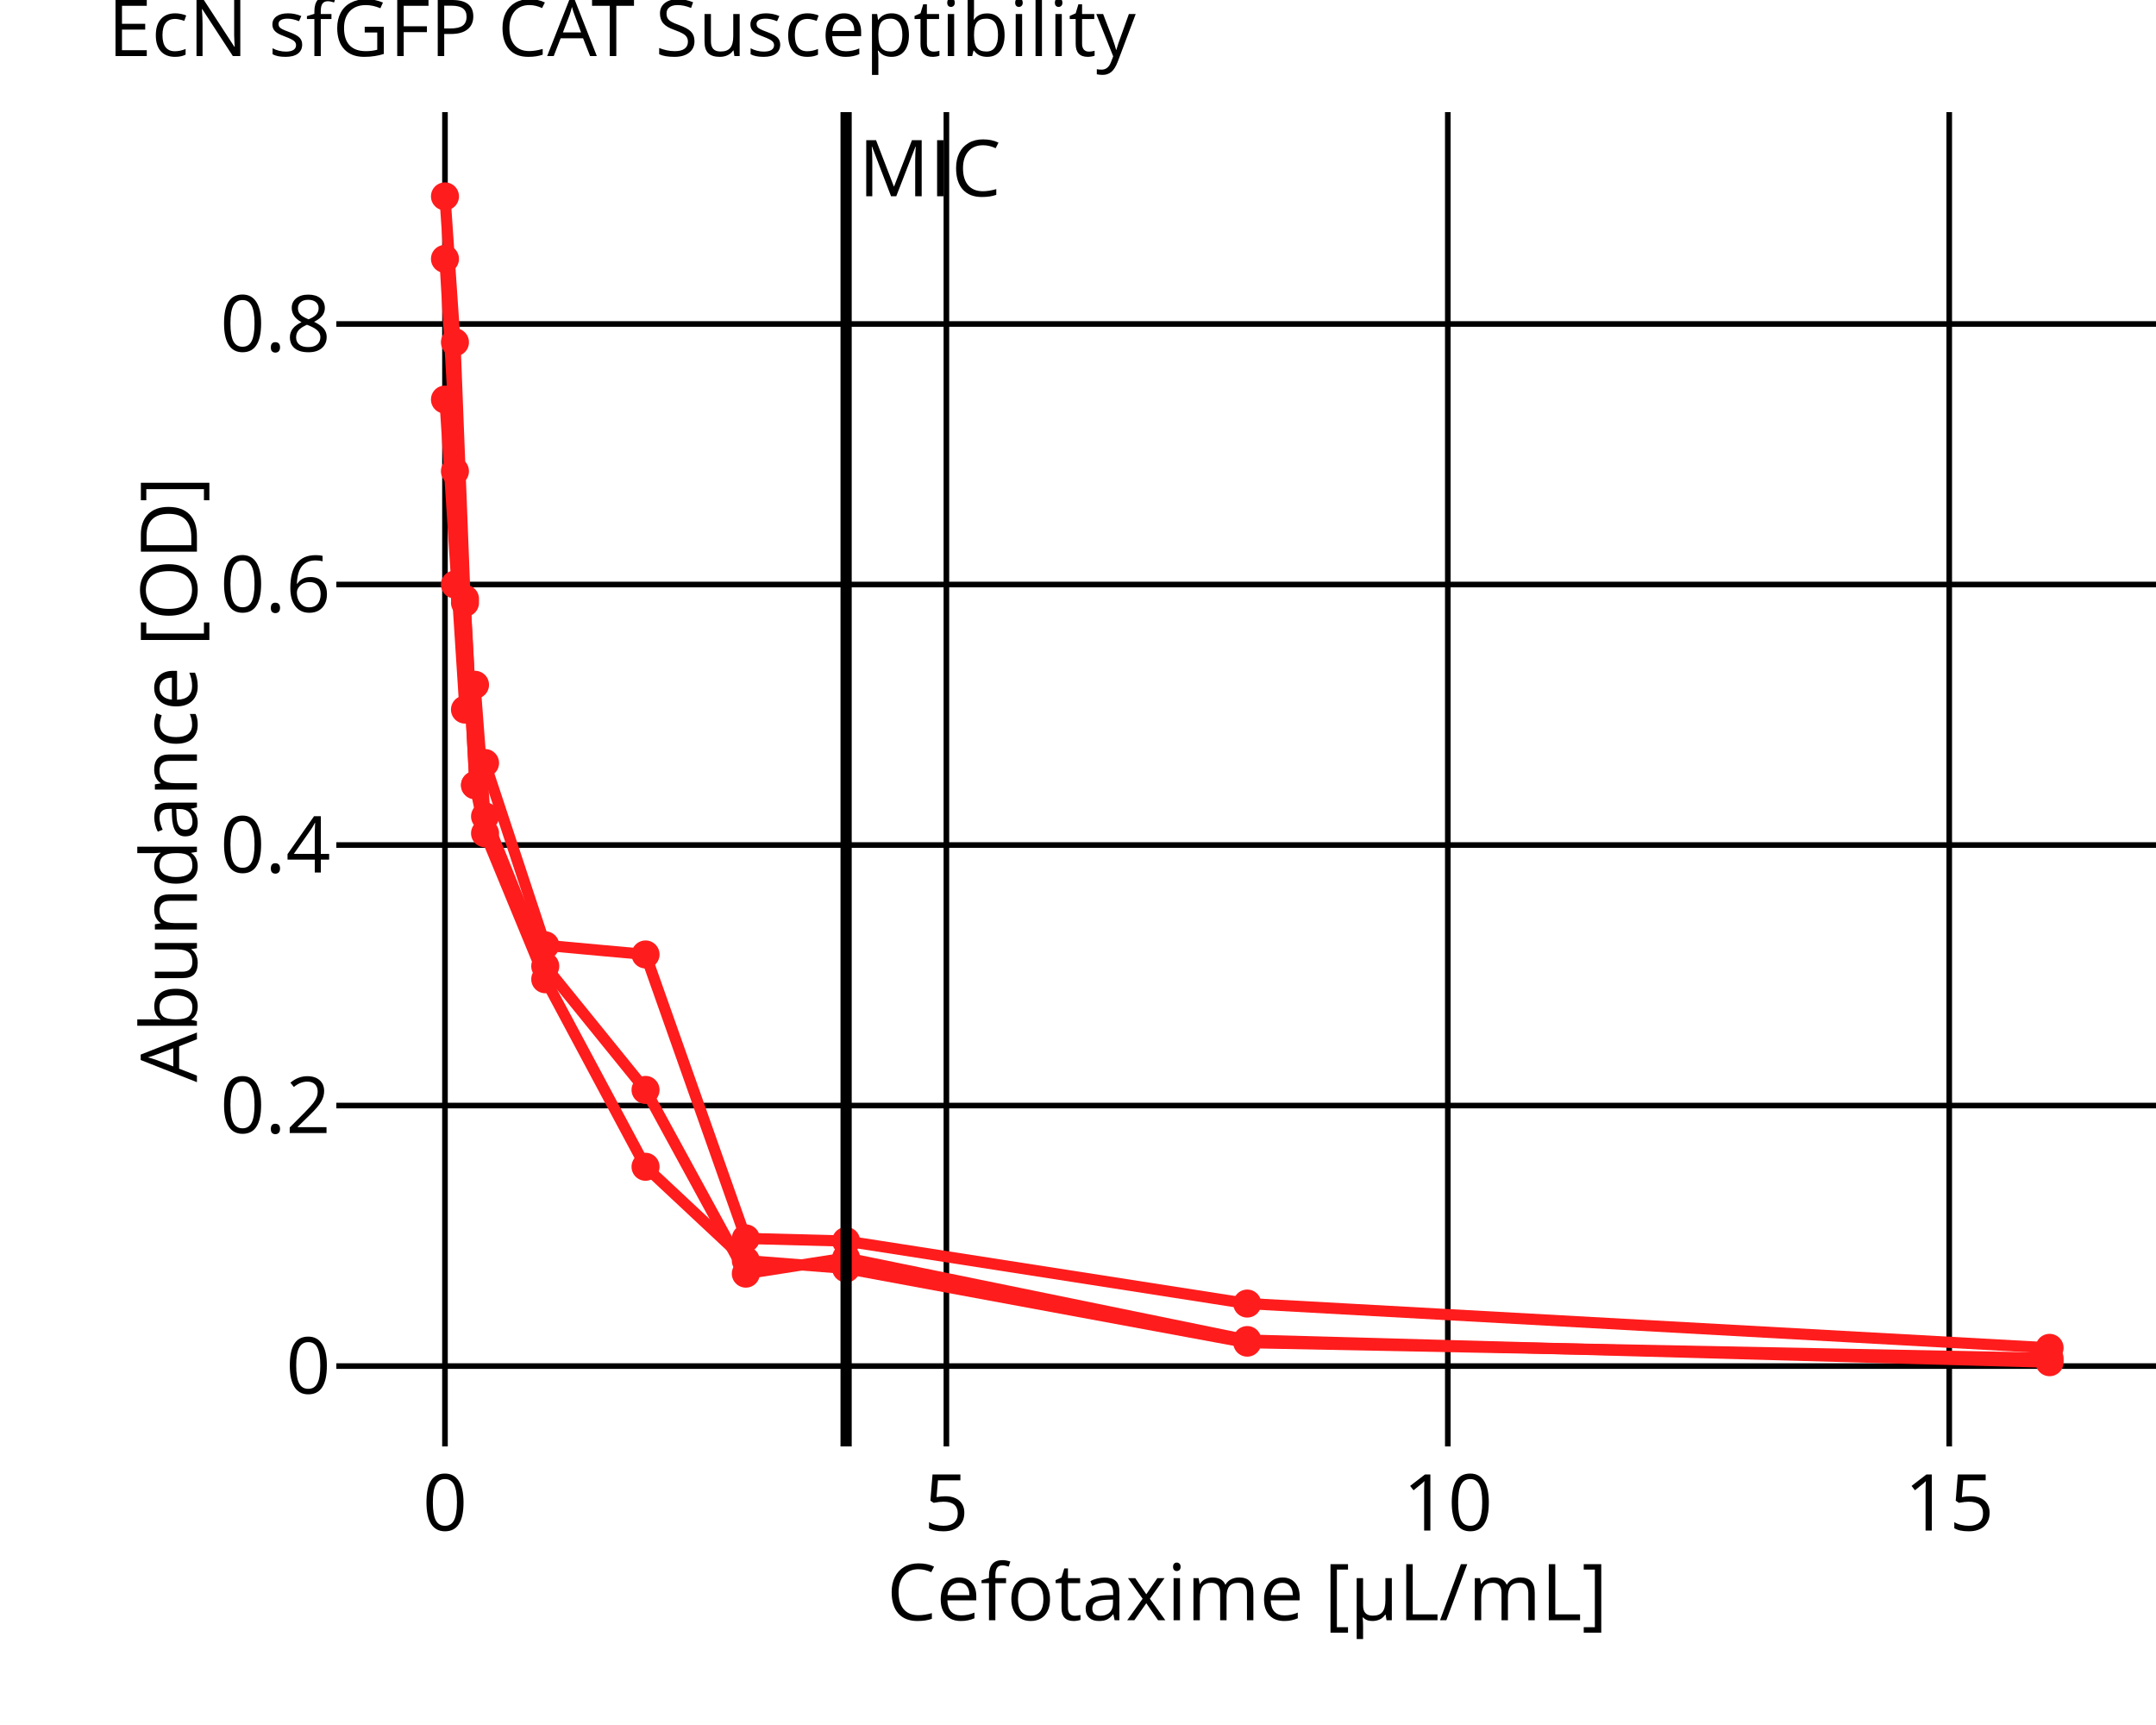
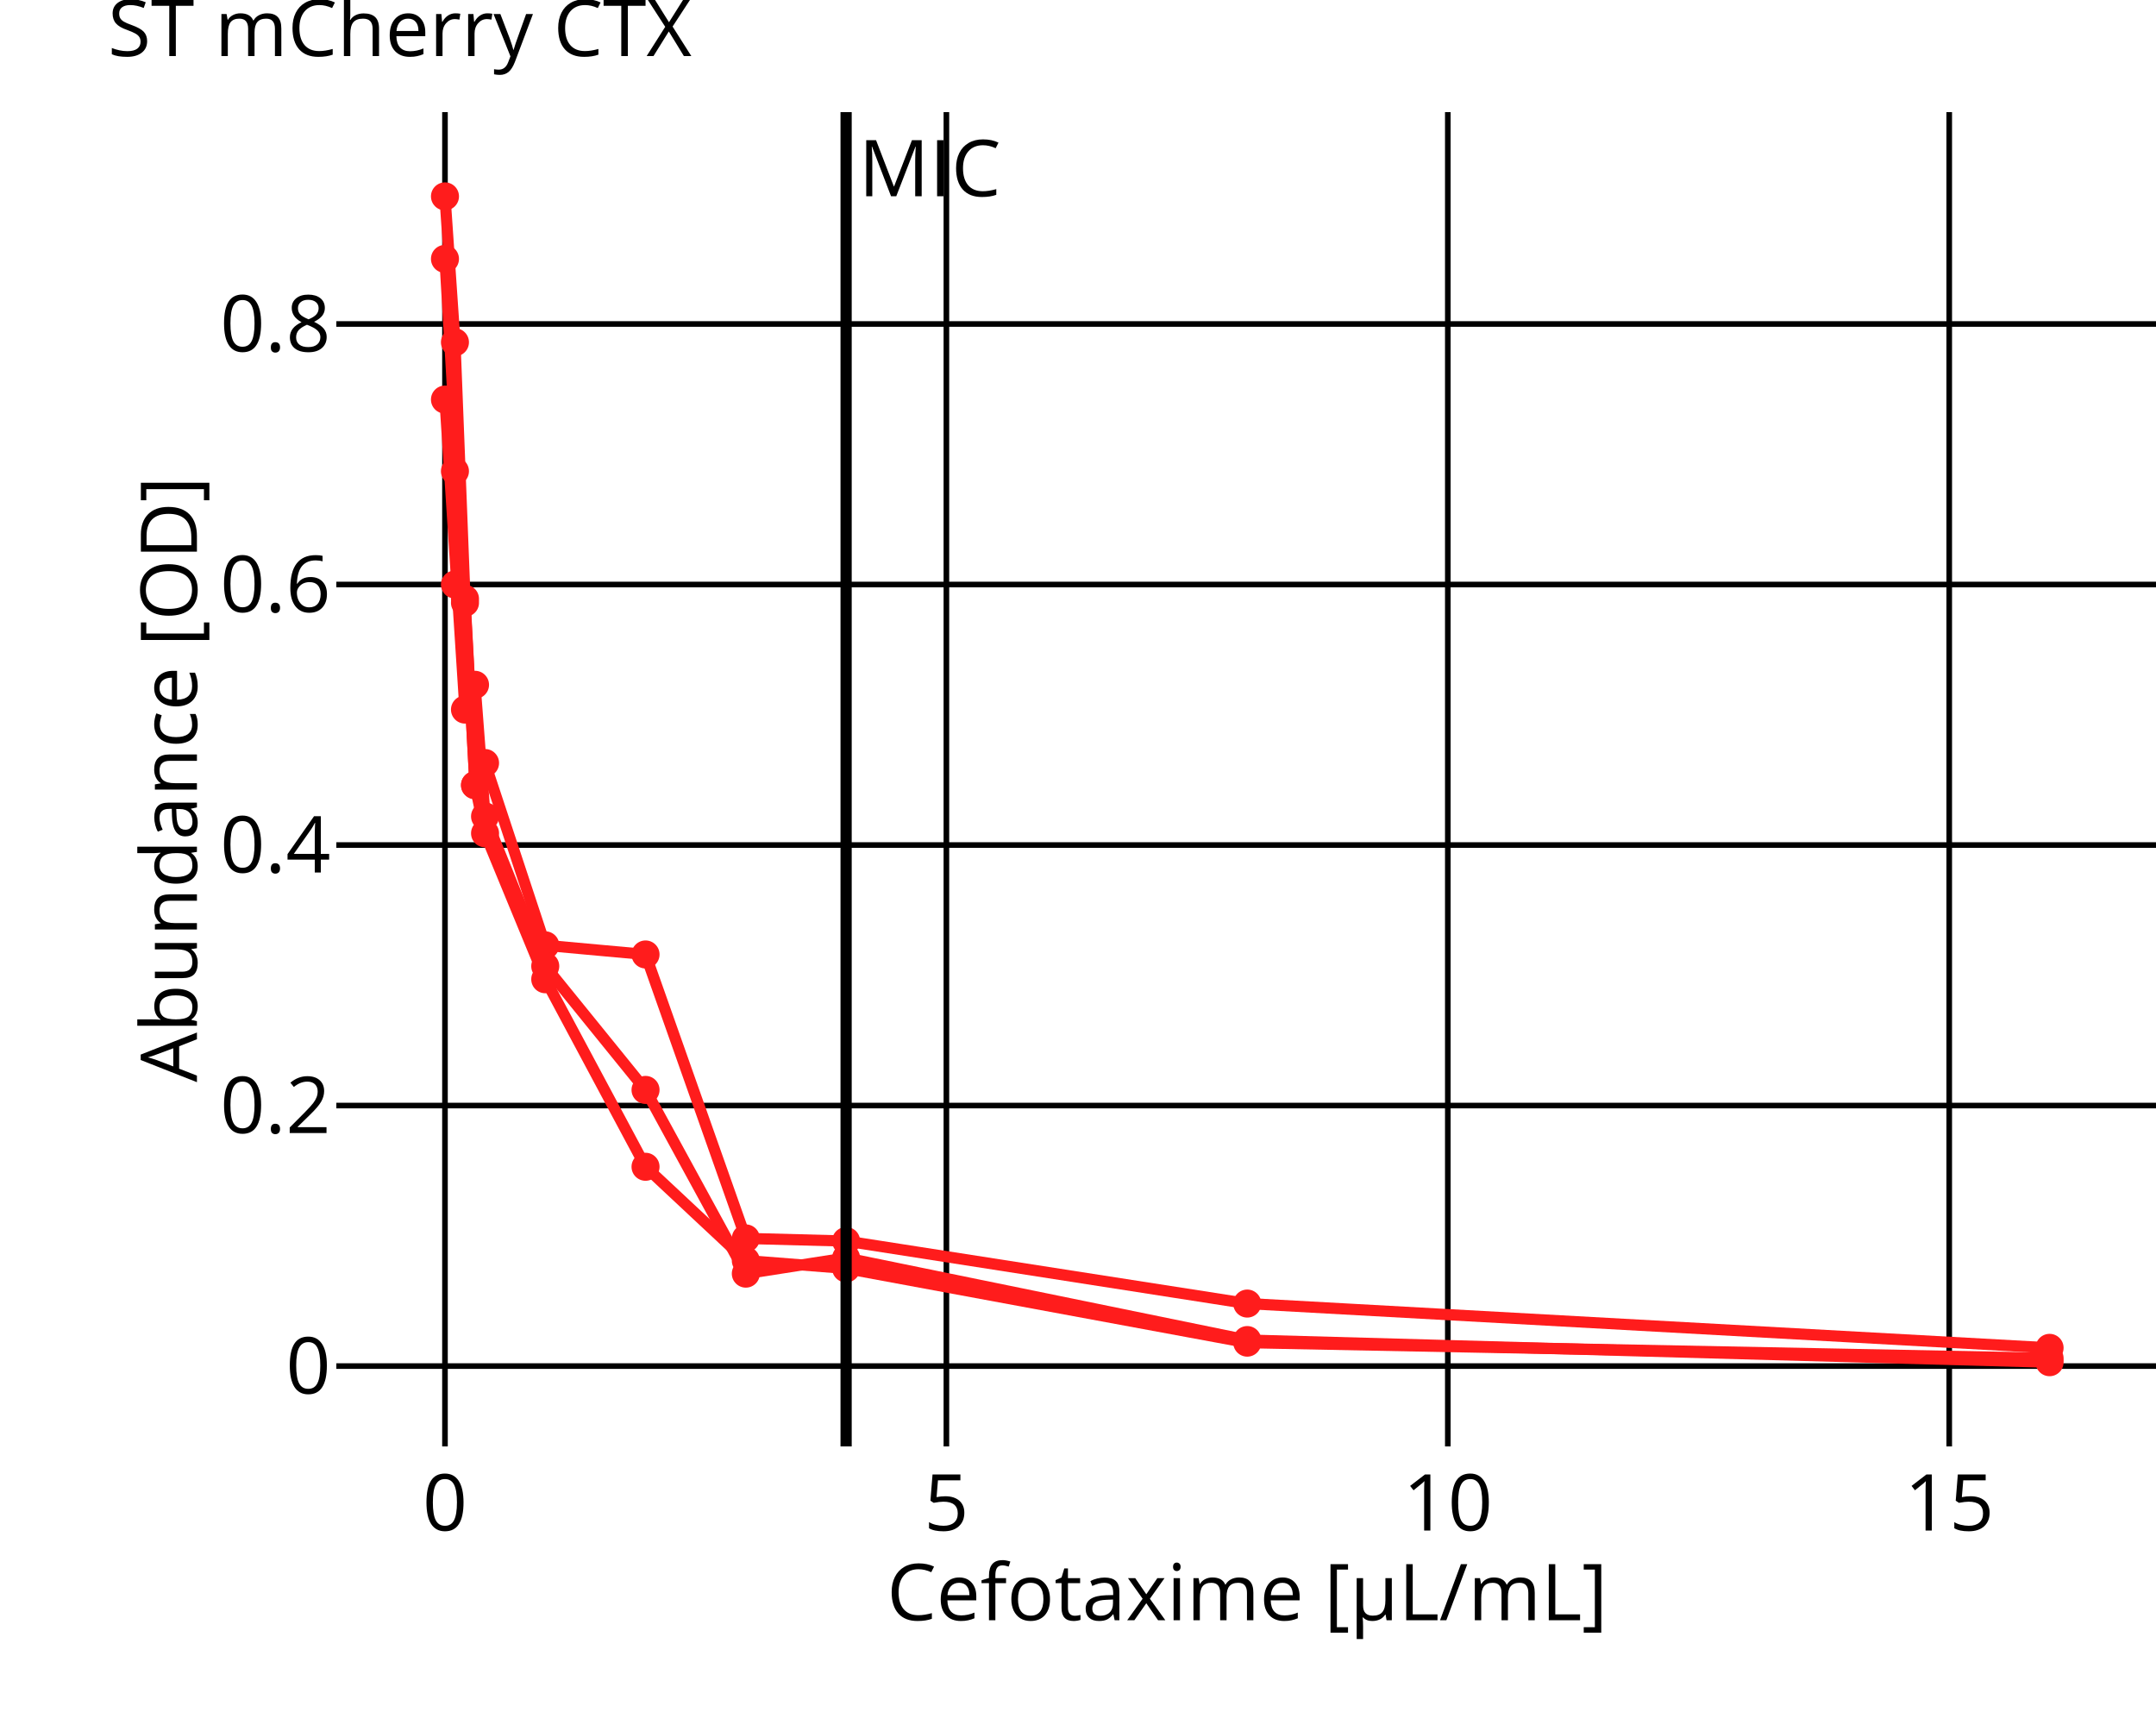
<svg xmlns="http://www.w3.org/2000/svg" class="main-svg" width="384.615" height="307.692" style="" viewBox="0 0 384.615 307.692">
  <rect x="0" y="0" width="384.615" height="307.692" style="fill: rgb(255, 255, 255); fill-opacity: 1;" />
-   <defs id="defs-d6614f">
+   <defs id="defs-a4af72">
    <g class="clips">
-       <clipPath id="clipd6614fxyplot" class="plotclip">
+       <clipPath id="clipa4af72xyplot" class="plotclip">
        <rect width="325" height="238" />
      </clipPath>
-       <clipPath class="axesclip" id="clipd6614fx">
+       <clipPath class="axesclip" id="clipa4af72x">
        <rect x="60" y="0" width="325" height="307.692" />
      </clipPath>
-       <clipPath class="axesclip" id="clipd6614fy">
+       <clipPath class="axesclip" id="clipa4af72y">
        <rect x="0" y="20" width="384.615" height="238" />
      </clipPath>
-       <clipPath class="axesclip" id="clipd6614fxy">
+       <clipPath class="axesclip" id="clipa4af72xy">
        <rect x="60" y="20" width="325" height="238" />
      </clipPath>
    </g>
    <g class="gradients" />
    <g class="patterns" />
  </defs>
  <g class="bglayer" />
  <g class="layer-below">
    <g class="imagelayer" />
    <g class="shapelayer" />
  </g>
  <g class="cartesianlayer">
    <g class="subplot xy">
      <g class="layer-subplot">
        <g class="shapelayer" />
        <g class="imagelayer" />
      </g>
      <g class="minor-gridlayer">
        <g class="x" />
        <g class="y" />
      </g>
      <g class="gridlayer">
        <g class="x">
          <path class="xgrid crisp" transform="translate(168.83,0)" d="M0,20v238" style="stroke: rgb(0, 0, 0); stroke-opacity: 1; stroke-width: 1px;" />
          <path class="xgrid crisp" transform="translate(258.28,0)" d="M0,20v238" style="stroke: rgb(0, 0, 0); stroke-opacity: 1; stroke-width: 1px;" />
          <path class="xgrid crisp" transform="translate(347.73,0)" d="M0,20v238" style="stroke: rgb(0, 0, 0); stroke-opacity: 1; stroke-width: 1px;" />
        </g>
        <g class="y">
          <path class="ygrid crisp" transform="translate(0,197.2)" d="M60,0h325" style="stroke: rgb(0, 0, 0); stroke-opacity: 1; stroke-width: 1px;" />
          <path class="ygrid crisp" transform="translate(0,150.73)" d="M60,0h325" style="stroke: rgb(0, 0, 0); stroke-opacity: 1; stroke-width: 1px;" />
          <path class="ygrid crisp" transform="translate(0,104.26)" d="M60,0h325" style="stroke: rgb(0, 0, 0); stroke-opacity: 1; stroke-width: 1px;" />
          <path class="ygrid crisp" transform="translate(0,57.79)" d="M60,0h325" style="stroke: rgb(0, 0, 0); stroke-opacity: 1; stroke-width: 1px;" />
        </g>
      </g>
      <g class="zerolinelayer">
        <path class="xzl zl crisp" transform="translate(79.38,0)" d="M0,20v238" style="stroke: rgb(0, 0, 0); stroke-opacity: 1; stroke-width: 1px;" />
        <path class="yzl zl crisp" transform="translate(0,243.67)" d="M60,0h325" style="stroke: rgb(0, 0, 0); stroke-opacity: 1; stroke-width: 1px;" />
      </g>
      <g class="layer-between">
        <g class="shapelayer" />
        <g class="imagelayer" />
      </g>
      <path class="xlines-below" />
      <path class="ylines-below" />
      <g class="overlines-below" />
      <g class="xaxislayer-below" />
      <g class="yaxislayer-below" />
      <g class="overaxes-below" />
      <g class="overplot">
-         <g class="xy" transform="translate(60,20)" clip-path="url(#clipd6614fxyplot)">
+         <g class="xy" transform="translate(60,20)" clip-path="url(#clipa4af72xyplot)">
          <g class="scatterlayer mlayer">
-             <g class="trace scatter trace2836f2" style="stroke-miterlimit: 2; opacity: 1;">
+             <g class="trace scatter trace913259" style="stroke-miterlimit: 2; opacity: 1;">
              <g class="fills" />
              <g class="errorbars" />
              <g class="lines">
                <path class="js-line" d="M19.38,15.03L21.16,41.05L22.95,86.82L24.74,120.05L26.53,116.1L37.27,148.62L55.16,150.25L73.05,200.9L90.94,201.37L162.5,212.52L305.63,220.42" style="vector-effect: none; fill: none; stroke: rgb(255, 28, 28); stroke-opacity: 1; stroke-width: 2px; opacity: 1;" />
              </g>
              <g class="points">
                <path class="point" transform="translate(19.38,15.03)" d="M2.5,0A2.5,2.5 0 1,1 0,-2.5A2.5,2.5 0 0,1 2.5,0Z" style="opacity: 1; stroke-width: 0px; fill: rgb(255, 28, 28); fill-opacity: 1;" />
                <path class="point" transform="translate(21.16,41.05)" d="M2.5,0A2.5,2.5 0 1,1 0,-2.5A2.5,2.5 0 0,1 2.5,0Z" style="opacity: 1; stroke-width: 0px; fill: rgb(255, 28, 28); fill-opacity: 1;" />
                <path class="point" transform="translate(22.95,86.82)" d="M2.5,0A2.5,2.5 0 1,1 0,-2.5A2.5,2.5 0 0,1 2.5,0Z" style="opacity: 1; stroke-width: 0px; fill: rgb(255, 28, 28); fill-opacity: 1;" />
                <path class="point" transform="translate(24.74,120.05)" d="M2.5,0A2.5,2.5 0 1,1 0,-2.5A2.5,2.5 0 0,1 2.5,0Z" style="opacity: 1; stroke-width: 0px; fill: rgb(255, 28, 28); fill-opacity: 1;" />
                <path class="point" transform="translate(26.53,116.1)" d="M2.5,0A2.5,2.5 0 1,1 0,-2.5A2.5,2.5 0 0,1 2.5,0Z" style="opacity: 1; stroke-width: 0px; fill: rgb(255, 28, 28); fill-opacity: 1;" />
                <path class="point" transform="translate(37.27,148.62)" d="M2.5,0A2.5,2.5 0 1,1 0,-2.5A2.5,2.5 0 0,1 2.5,0Z" style="opacity: 1; stroke-width: 0px; fill: rgb(255, 28, 28); fill-opacity: 1;" />
                <path class="point" transform="translate(55.16,150.25)" d="M2.5,0A2.5,2.5 0 1,1 0,-2.5A2.5,2.5 0 0,1 2.5,0Z" style="opacity: 1; stroke-width: 0px; fill: rgb(255, 28, 28); fill-opacity: 1;" />
                <path class="point" transform="translate(73.05,200.9)" d="M2.5,0A2.5,2.5 0 1,1 0,-2.5A2.5,2.5 0 0,1 2.5,0Z" style="opacity: 1; stroke-width: 0px; fill: rgb(255, 28, 28); fill-opacity: 1;" />
                <path class="point" transform="translate(90.94,201.37)" d="M2.5,0A2.5,2.5 0 1,1 0,-2.5A2.5,2.5 0 0,1 2.5,0Z" style="opacity: 1; stroke-width: 0px; fill: rgb(255, 28, 28); fill-opacity: 1;" />
                <path class="point" transform="translate(162.5,212.52)" d="M2.5,0A2.5,2.5 0 1,1 0,-2.5A2.5,2.5 0 0,1 2.5,0Z" style="opacity: 1; stroke-width: 0px; fill: rgb(255, 28, 28); fill-opacity: 1;" />
                <path class="point" transform="translate(305.63,220.42)" d="M2.5,0A2.5,2.5 0 1,1 0,-2.5A2.5,2.5 0 0,1 2.5,0Z" style="opacity: 1; stroke-width: 0px; fill: rgb(255, 28, 28); fill-opacity: 1;" />
              </g>
              <g class="text" />
            </g>
-             <g class="trace scatter trace43ff4d" style="stroke-miterlimit: 2; opacity: 1;">
+             <g class="trace scatter tracebc262e" style="stroke-miterlimit: 2; opacity: 1;">
              <g class="fills" />
              <g class="errorbars" />
              <g class="lines">
                <path class="js-line" d="M19.38,51.27L22.95,106.57L24.74,102.15L26.53,125.62L37.27,152.34L55.16,174.41L73.05,207.18L90.94,204.39L162.5,219.03L305.63,222.98" style="vector-effect: none; fill: none; stroke: rgb(255, 28, 28); stroke-opacity: 1; stroke-width: 2px; opacity: 1;" />
              </g>
              <g class="points">
                <path class="point" transform="translate(19.38,51.27)" d="M2.5,0A2.5,2.5 0 1,1 0,-2.5A2.5,2.5 0 0,1 2.5,0Z" style="opacity: 1; stroke-width: 0px; fill: rgb(255, 28, 28); fill-opacity: 1;" />
                <path class="point" transform="translate(21.16,84.26)" d="M2.5,0A2.5,2.5 0 1,1 0,-2.5A2.5,2.5 0 0,1 2.5,0Z" style="opacity: 1; stroke-width: 0px; fill: rgb(255, 28, 28); fill-opacity: 1;" />
                <path class="point" transform="translate(22.95,106.57)" d="M2.5,0A2.5,2.5 0 1,1 0,-2.5A2.5,2.5 0 0,1 2.5,0Z" style="opacity: 1; stroke-width: 0px; fill: rgb(255, 28, 28); fill-opacity: 1;" />
                <path class="point" transform="translate(24.74,102.15)" d="M2.5,0A2.5,2.5 0 1,1 0,-2.5A2.5,2.5 0 0,1 2.5,0Z" style="opacity: 1; stroke-width: 0px; fill: rgb(255, 28, 28); fill-opacity: 1;" />
                <path class="point" transform="translate(26.53,125.62)" d="M2.5,0A2.5,2.5 0 1,1 0,-2.5A2.5,2.5 0 0,1 2.5,0Z" style="opacity: 1; stroke-width: 0px; fill: rgb(255, 28, 28); fill-opacity: 1;" />
                <path class="point" transform="translate(37.27,152.34)" d="M2.5,0A2.5,2.5 0 1,1 0,-2.5A2.5,2.5 0 0,1 2.5,0Z" style="opacity: 1; stroke-width: 0px; fill: rgb(255, 28, 28); fill-opacity: 1;" />
                <path class="point" transform="translate(55.16,174.41)" d="M2.5,0A2.5,2.5 0 1,1 0,-2.5A2.5,2.5 0 0,1 2.5,0Z" style="opacity: 1; stroke-width: 0px; fill: rgb(255, 28, 28); fill-opacity: 1;" />
                <path class="point" transform="translate(73.05,207.18)" d="M2.5,0A2.5,2.5 0 1,1 0,-2.5A2.5,2.5 0 0,1 2.5,0Z" style="opacity: 1; stroke-width: 0px; fill: rgb(255, 28, 28); fill-opacity: 1;" />
                <path class="point" transform="translate(90.94,204.39)" d="M2.5,0A2.5,2.5 0 1,1 0,-2.5A2.5,2.5 0 0,1 2.5,0Z" style="opacity: 1; stroke-width: 0px; fill: rgb(255, 28, 28); fill-opacity: 1;" />
                <path class="point" transform="translate(162.5,219.03)" d="M2.5,0A2.5,2.5 0 1,1 0,-2.5A2.5,2.5 0 0,1 2.5,0Z" style="opacity: 1; stroke-width: 0px; fill: rgb(255, 28, 28); fill-opacity: 1;" />
                <path class="point" transform="translate(305.63,222.98)" d="M2.5,0A2.5,2.5 0 1,1 0,-2.5A2.5,2.5 0 0,1 2.5,0Z" style="opacity: 1; stroke-width: 0px; fill: rgb(255, 28, 28); fill-opacity: 1;" />
              </g>
              <g class="text" />
            </g>
-             <g class="trace scatter tracead6d44" style="stroke-miterlimit: 2; opacity: 1;">
+             <g class="trace scatter trace60375f" style="stroke-miterlimit: 2; opacity: 1;">
              <g class="fills" />
              <g class="errorbars" />
              <g class="lines">
                <path class="js-line" d="M19.38,26.18L22.95,87.52L24.74,120.05L26.53,128.64L37.27,154.67L55.16,188.12L73.05,204.85L90.94,206.25L162.5,219.49L305.63,222.28" style="vector-effect: none; fill: none; stroke: rgb(255, 28, 28); stroke-opacity: 1; stroke-width: 2px; opacity: 1;" />
              </g>
              <g class="points">
                <path class="point" transform="translate(19.38,26.18)" d="M2.5,0A2.5,2.5 0 1,1 0,-2.5A2.5,2.5 0 0,1 2.5,0Z" style="opacity: 1; stroke-width: 0px; fill: rgb(255, 28, 28); fill-opacity: 1;" />
                <path class="point" transform="translate(21.16,64.05)" d="M2.5,0A2.5,2.5 0 1,1 0,-2.5A2.5,2.5 0 0,1 2.5,0Z" style="opacity: 1; stroke-width: 0px; fill: rgb(255, 28, 28); fill-opacity: 1;" />
                <path class="point" transform="translate(22.95,87.52)" d="M2.5,0A2.5,2.5 0 1,1 0,-2.5A2.5,2.5 0 0,1 2.5,0Z" style="opacity: 1; stroke-width: 0px; fill: rgb(255, 28, 28); fill-opacity: 1;" />
                <path class="point" transform="translate(24.74,120.05)" d="M2.5,0A2.5,2.5 0 1,1 0,-2.5A2.5,2.5 0 0,1 2.5,0Z" style="opacity: 1; stroke-width: 0px; fill: rgb(255, 28, 28); fill-opacity: 1;" />
                <path class="point" transform="translate(26.53,128.64)" d="M2.5,0A2.5,2.5 0 1,1 0,-2.5A2.5,2.5 0 0,1 2.5,0Z" style="opacity: 1; stroke-width: 0px; fill: rgb(255, 28, 28); fill-opacity: 1;" />
                <path class="point" transform="translate(37.27,154.67)" d="M2.5,0A2.5,2.5 0 1,1 0,-2.5A2.5,2.5 0 0,1 2.5,0Z" style="opacity: 1; stroke-width: 0px; fill: rgb(255, 28, 28); fill-opacity: 1;" />
                <path class="point" transform="translate(55.16,188.12)" d="M2.5,0A2.5,2.5 0 1,1 0,-2.5A2.5,2.5 0 0,1 2.5,0Z" style="opacity: 1; stroke-width: 0px; fill: rgb(255, 28, 28); fill-opacity: 1;" />
                <path class="point" transform="translate(73.05,204.85)" d="M2.5,0A2.5,2.5 0 1,1 0,-2.5A2.5,2.5 0 0,1 2.5,0Z" style="opacity: 1; stroke-width: 0px; fill: rgb(255, 28, 28); fill-opacity: 1;" />
                <path class="point" transform="translate(90.94,206.25)" d="M2.5,0A2.5,2.5 0 1,1 0,-2.5A2.5,2.5 0 0,1 2.5,0Z" style="opacity: 1; stroke-width: 0px; fill: rgb(255, 28, 28); fill-opacity: 1;" />
                <path class="point" transform="translate(162.5,219.49)" d="M2.5,0A2.5,2.5 0 1,1 0,-2.5A2.5,2.5 0 0,1 2.5,0Z" style="opacity: 1; stroke-width: 0px; fill: rgb(255, 28, 28); fill-opacity: 1;" />
                <path class="point" transform="translate(305.63,222.28)" d="M2.5,0A2.5,2.5 0 1,1 0,-2.5A2.5,2.5 0 0,1 2.5,0Z" style="opacity: 1; stroke-width: 0px; fill: rgb(255, 28, 28); fill-opacity: 1;" />
              </g>
              <g class="text" />
            </g>
          </g>
        </g>
      </g>
      <path class="xlines-above crisp" d="M0,0" style="fill: none;" />
      <path class="ylines-above crisp" d="M0,0" style="fill: none;" />
      <g class="overlines-above" />
      <g class="xaxislayer-above">
        <g class="xtick">
          <text text-anchor="middle" x="0" y="273" transform="translate(79.38,0)" style="font-family: 'Open Sans', verdana, arial, sans-serif; font-size: 14px; fill: rgb(0, 0, 0); fill-opacity: 1; white-space: pre; opacity: 1;">0</text>
        </g>
        <g class="xtick">
          <text text-anchor="middle" x="0" y="273" style="font-family: 'Open Sans', verdana, arial, sans-serif; font-size: 14px; fill: rgb(0, 0, 0); fill-opacity: 1; white-space: pre; opacity: 1;" transform="translate(168.83,0)">5</text>
        </g>
        <g class="xtick">
          <text text-anchor="middle" x="0" y="273" style="font-family: 'Open Sans', verdana, arial, sans-serif; font-size: 14px; fill: rgb(0, 0, 0); fill-opacity: 1; white-space: pre; opacity: 1;" transform="translate(258.28,0)">10</text>
        </g>
        <g class="xtick">
          <text text-anchor="middle" x="0" y="273" style="font-family: 'Open Sans', verdana, arial, sans-serif; font-size: 14px; fill: rgb(0, 0, 0); fill-opacity: 1; white-space: pre; opacity: 1;" transform="translate(347.73,0)">15</text>
        </g>
      </g>
      <g class="yaxislayer-above">
        <g class="ytick">
          <text text-anchor="end" x="59" y="4.9" transform="translate(0,243.67)" style="font-family: 'Open Sans', verdana, arial, sans-serif; font-size: 14px; fill: rgb(0, 0, 0); fill-opacity: 1; white-space: pre; opacity: 1;">0</text>
        </g>
        <g class="ytick">
          <text text-anchor="end" x="59" y="4.9" style="font-family: 'Open Sans', verdana, arial, sans-serif; font-size: 14px; fill: rgb(0, 0, 0); fill-opacity: 1; white-space: pre; opacity: 1;" transform="translate(0,197.2)">0.2</text>
        </g>
        <g class="ytick">
          <text text-anchor="end" x="59" y="4.9" style="font-family: 'Open Sans', verdana, arial, sans-serif; font-size: 14px; fill: rgb(0, 0, 0); fill-opacity: 1; white-space: pre; opacity: 1;" transform="translate(0,150.73)">0.4</text>
        </g>
        <g class="ytick">
          <text text-anchor="end" x="59" y="4.9" style="font-family: 'Open Sans', verdana, arial, sans-serif; font-size: 14px; fill: rgb(0, 0, 0); fill-opacity: 1; white-space: pre; opacity: 1;" transform="translate(0,104.26)">0.6</text>
        </g>
        <g class="ytick">
          <text text-anchor="end" x="59" y="4.9" style="font-family: 'Open Sans', verdana, arial, sans-serif; font-size: 14px; fill: rgb(0, 0, 0); fill-opacity: 1; white-space: pre; opacity: 1;" transform="translate(0,57.79)">0.8</text>
        </g>
      </g>
      <g class="overaxes-above" />
    </g>
  </g>
  <g class="polarlayer" />
  <g class="smithlayer" />
  <g class="ternarylayer" />
  <g class="geolayer" />
  <g class="funnelarealayer" />
  <g class="pielayer" />
  <g class="iciclelayer" />
  <g class="treemaplayer" />
  <g class="sunburstlayer" />
  <g class="glimages" />
-   <defs id="topdefs-d6614f">
+   <defs id="topdefs-a4af72">
    <g class="clips" />
  </defs>
  <g class="layer-above">
    <g class="imagelayer" />
    <g class="shapelayer">
-       <g class="shape-group" data-index="0" clip-path="url(#clipd6614fx)">
+       <g class="shape-group" data-index="0" clip-path="url(#clipa4af72x)">
        <path data-index="0" fill-rule="evenodd" d="M150.94,258L150.94,20" style="opacity: 1; stroke: rgb(0, 0, 0); stroke-opacity: 1; fill: rgb(0, 0, 0); fill-opacity: 0; stroke-width: 2px;" />
      </g>
    </g>
  </g>
  <g class="infolayer">
    <g class="g-gtitle">
-       <text class="gtitle" x="19.231" y="10" text-anchor="start" dy="0em" style="opacity: 1; font-family: 'Open Sans', verdana, arial, sans-serif; font-size: 14px; fill: rgb(0, 0, 0); fill-opacity: 1; white-space: pre;">EcN sfGFP CAT Susceptibility</text>
+       <text class="gtitle" x="19.231" y="10" text-anchor="start" dy="0em" style="opacity: 1; font-family: 'Open Sans', verdana, arial, sans-serif; font-size: 14px; fill: rgb(0, 0, 0); fill-opacity: 1; white-space: pre;">ST mCherry CTX</text>
    </g>
    <g class="g-xtitle" transform="translate(0,3.7)">
      <text class="xtitle" x="222.5" y="285.3" text-anchor="middle" style="opacity: 1; font-family: 'Open Sans', verdana, arial, sans-serif; font-size: 14px; fill: rgb(0, 0, 0); fill-opacity: 1; white-space: pre;">Cefotaxime [µL/mL]</text>
    </g>
    <g class="g-ytitle">
      <text class="ytitle" transform="rotate(-90,35.13125,139)" x="35.131" y="139" text-anchor="middle" style="opacity: 1; font-family: 'Open Sans', verdana, arial, sans-serif; font-size: 14px; fill: rgb(0, 0, 0); fill-opacity: 1; white-space: pre;">Abundance [OD]</text>
    </g>
    <g class="annotation" data-index="0" style="opacity: 1;">
      <g class="annotation-text-g" transform="rotate(0,165.94,30)">
        <g class="cursor-pointer" transform="translate(151,20)">
          <rect class="bg" x="0.5" y="0.5" width="29" height="19" style="stroke-width: 1px; stroke: rgb(0, 0, 0); stroke-opacity: 0; fill: rgb(0, 0, 0); fill-opacity: 0;" />
          <text class="annotation-text" text-anchor="middle" x="14.844" y="15" style="font-family: 'Open Sans', verdana, arial, sans-serif; font-size: 14px; fill: rgb(0, 0, 0); fill-opacity: 1; white-space: pre;">MIC</text>
        </g>
      </g>
    </g>
  </g>
</svg>
